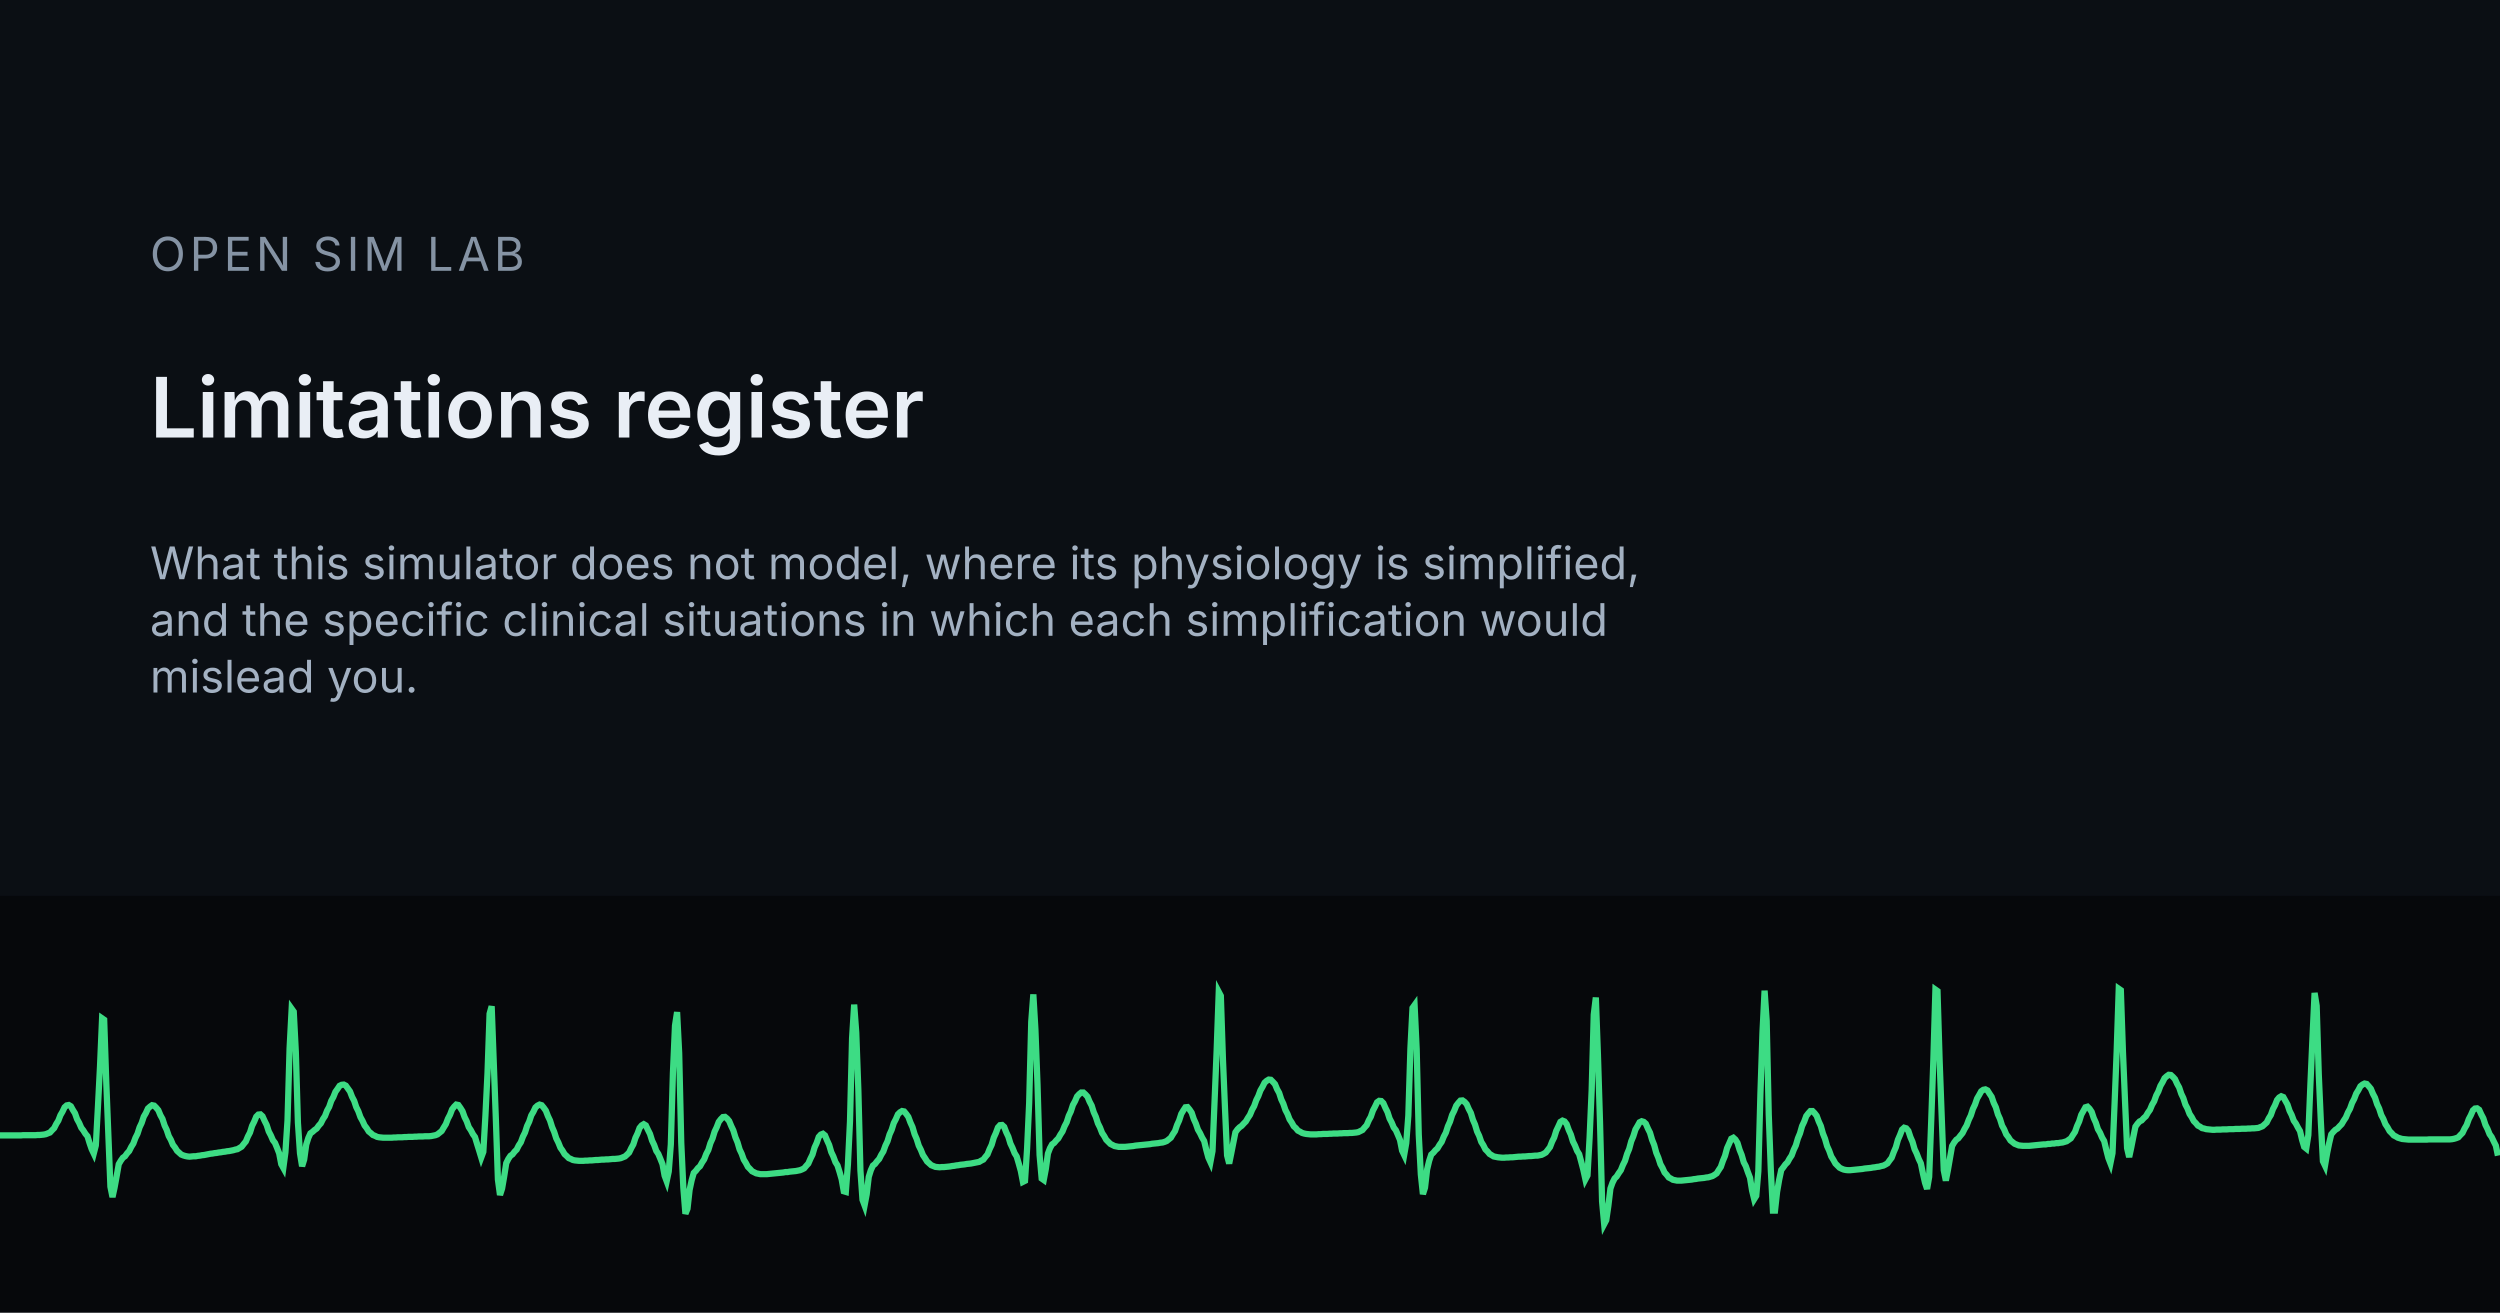
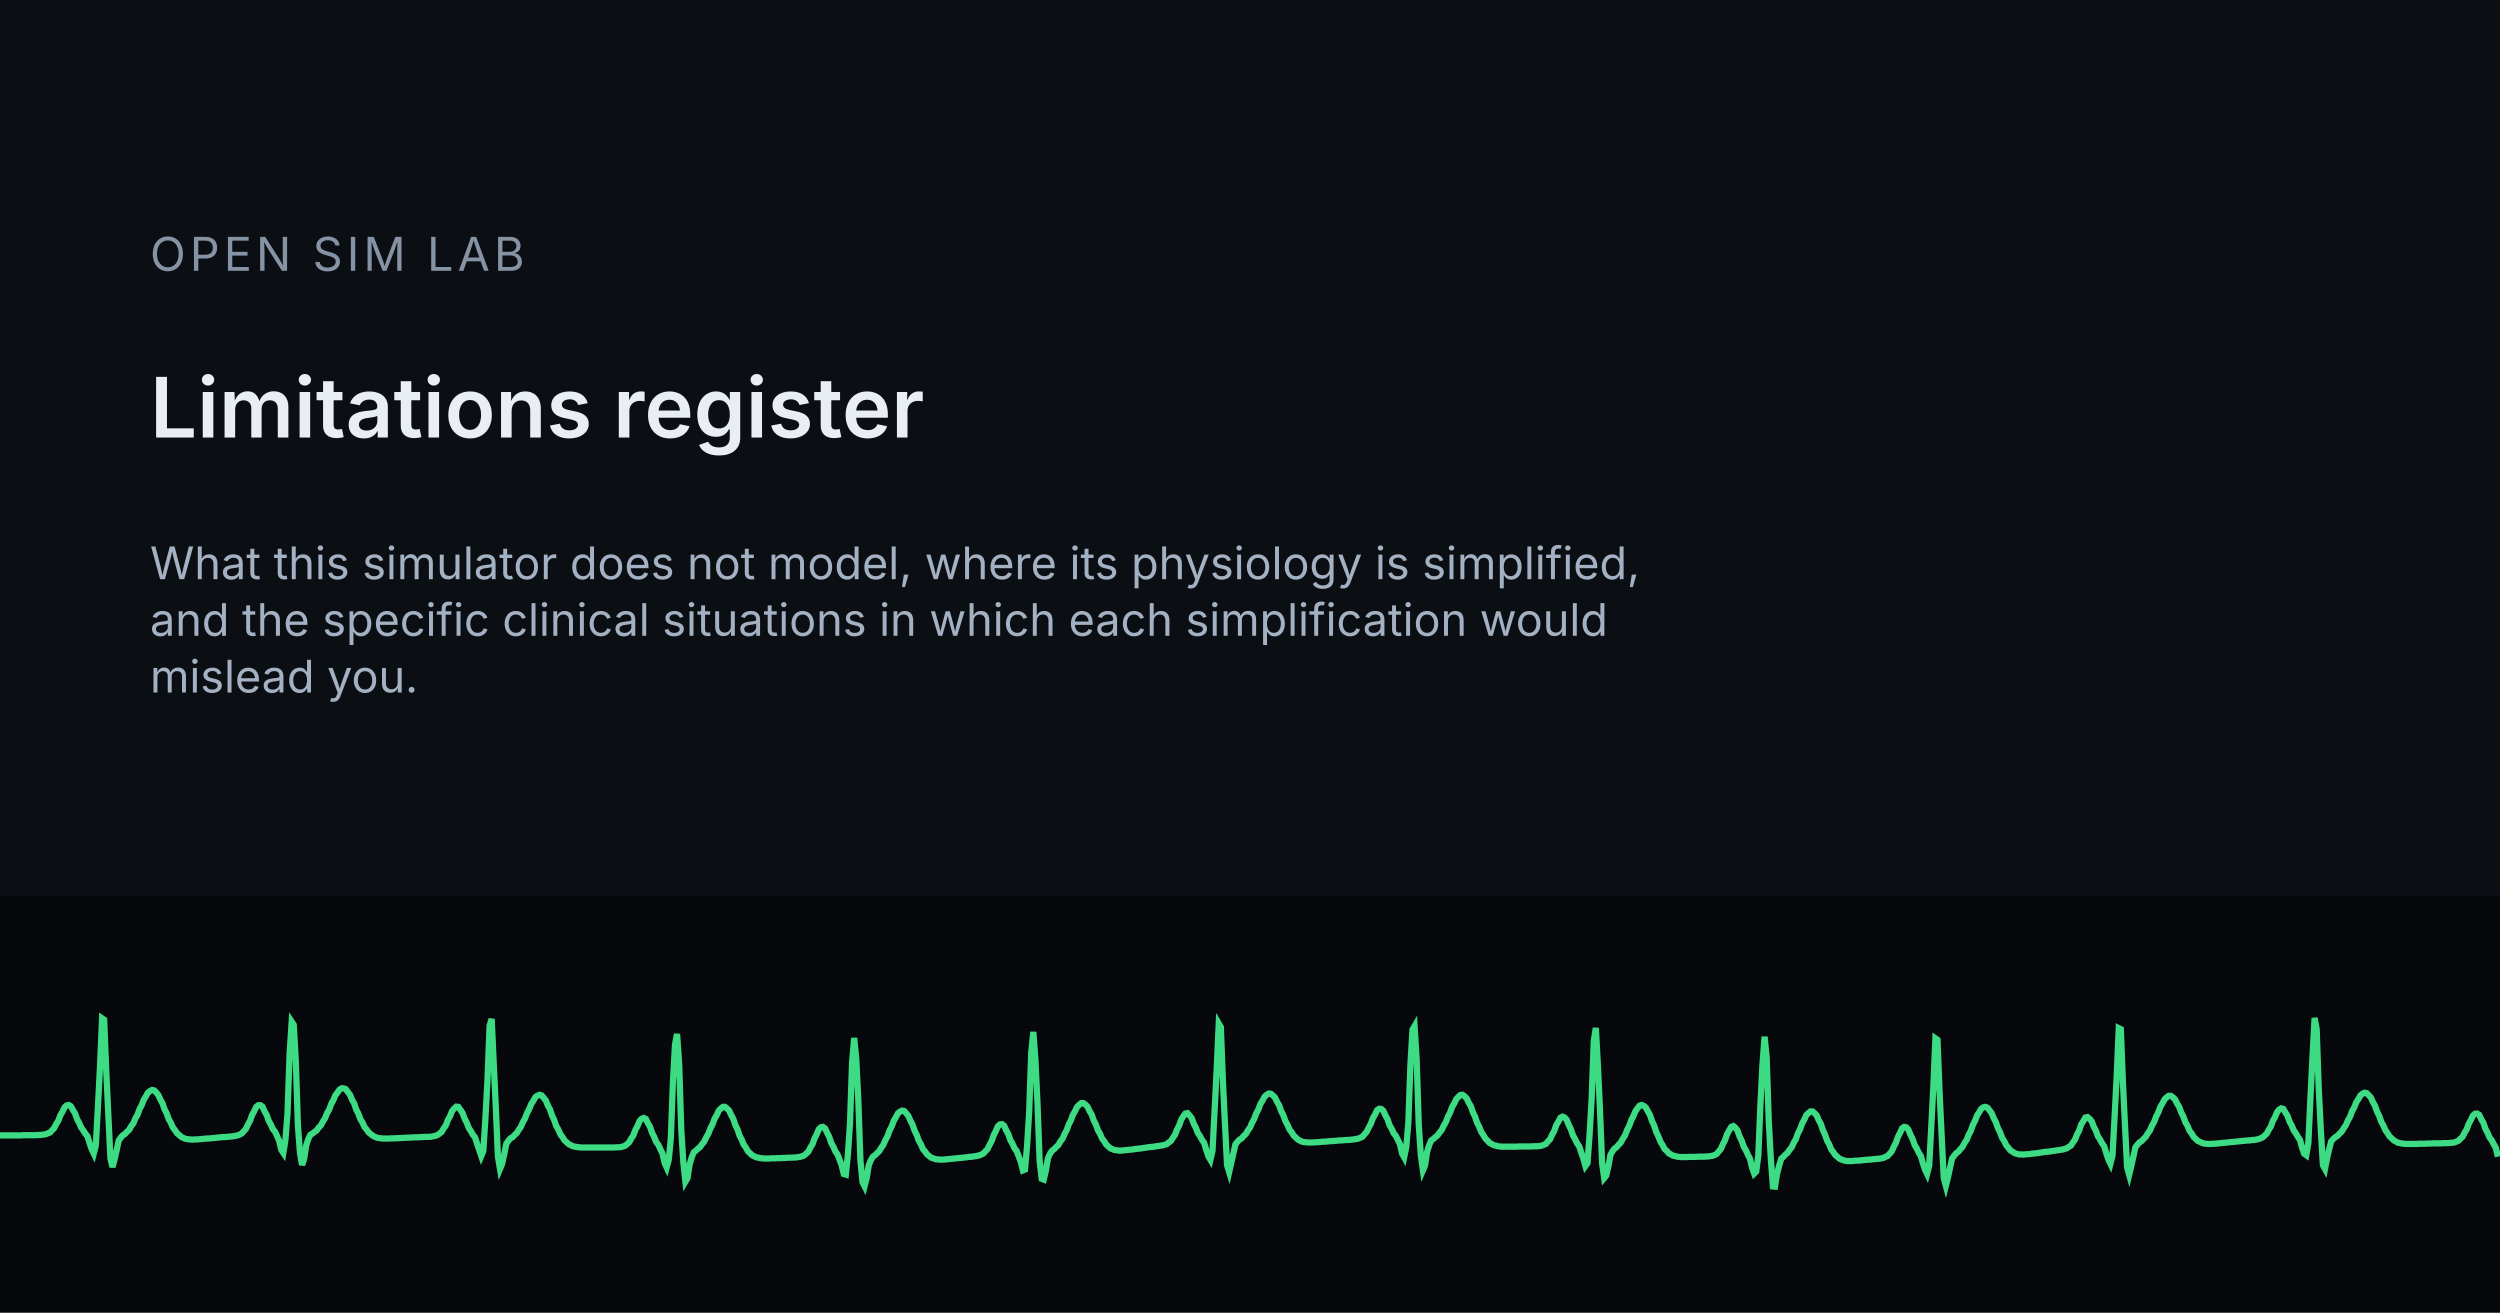
<svg xmlns="http://www.w3.org/2000/svg" width="1200" height="630" viewBox="0 0 1200 630">
  <rect width="1200" height="630" fill="#0B0F14" />
  <rect x="0" y="430" width="1200" height="200" fill="#06080B" />
  <g transform="translate(0 455)">
-     <path d="M0 90.0 L1 90.0 L2 90.0 L3 90.0 L4 90.0 L5 90.0 L6 90.0 L7 90.0 L8 90.0 L9 90.0 L10 90.0 L11 89.9 L12 89.9 L13 89.9 L14 89.9 L15 89.9 L16 89.9 L17 89.9 L18 89.8 L19 89.8 L20 89.7 L21 89.6 L22 89.4 L23 89.0 L24 88.6 L25 87.5 L26 86.5 L27 84.5 L28 82.9 L29 80.3 L30 78.6 L31 76.5 L32 75.6 L33 75.4 L34 76.0 L35 77.8 L36 79.4 L37 82.2 L38 84.0 L39 86.3 L40 87.6 L41 89.2 L42 90.4 L43 93.7 L44 96.6 L45 98.7 L46 94.8 L47 76.4 L48 57.0 L49 33.8 L50 34.5 L51 64.2 L52 89.5 L53 114.6 L54 119.6 L55 115.0 L56 109.5 L57 103.8 L58 102.1 L59 100.7 L60 100.0 L61 98.6 L62 97.5 L63 95.5 L64 93.9 L65 91.2 L66 89.2 L67 86.1 L68 84.0 L69 81.0 L70 79.3 L71 77.1 L72 76.2 L73 75.5 L74 75.7 L75 76.7 L76 77.9 L77 80.3 L78 82.1 L79 85.2 L80 87.3 L81 90.3 L82 92.1 L83 94.5 L84 95.8 L85 97.4 L86 98.3 L87 99.2 L88 99.6 L89 99.9 L90 100.1 L91 100.2 L92 100.1 L93 100.0 L94 100.0 L95 99.8 L96 99.7 L97 99.5 L98 99.4 L99 99.2 L100 99.0 L101 98.8 L102 98.7 L103 98.5 L104 98.4 L105 98.2 L106 98.1 L107 97.9 L108 97.8 L109 97.6 L110 97.5 L111 97.3 L112 97.1 L113 96.8 L114 96.6 L115 96.0 L116 95.4 L117 94.1 L118 92.9 L119 90.5 L120 88.6 L121 85.4 L122 83.4 L123 81.0 L124 80.0 L125 79.9 L126 80.8 L127 83.0 L128 85.0 L129 88.1 L130 90.0 L131 92.3 L132 93.6 L133 96.0 L134 98.6 L135 103.8 L136 105.6 L137 98.1 L138 82.9 L139 48.3 L140 29.2 L141 30.6 L142 50.0 L143 83.9 L144 98.6 L145 104.8 L146 101.6 L147 94.4 L148 91.2 L149 89.0 L150 88.3 L151 87.4 L152 86.7 L153 85.3 L154 84.2 L155 82.2 L156 80.7 L157 78.1 L158 76.3 L159 73.4 L160 71.6 L161 69.1 L162 67.7 L163 66.2 L164 65.7 L165 65.6 L166 66.1 L167 67.5 L168 68.9 L169 71.5 L170 73.4 L171 76.4 L172 78.4 L173 81.2 L174 83.0 L175 85.2 L176 86.5 L177 88.1 L178 88.9 L179 89.8 L180 90.2 L181 90.7 L182 90.9 L183 91.0 L184 91.1 L185 91.1 L186 91.1 L187 91.1 L188 91.1 L189 91.0 L190 91.0 L191 90.9 L192 90.9 L193 90.9 L194 90.8 L195 90.8 L196 90.7 L197 90.7 L198 90.7 L199 90.6 L200 90.6 L201 90.5 L202 90.5 L203 90.5 L204 90.4 L205 90.4 L206 90.4 L207 90.3 L208 90.1 L209 89.9 L210 89.5 L211 88.7 L212 87.9 L213 86.2 L214 84.6 L215 82.0 L216 80.1 L217 77.5 L218 76.2 L219 75.2 L220 75.4 L221 76.8 L222 78.4 L223 81.2 L224 83.2 L225 86.0 L226 87.5 L227 89.4 L228 90.8 L229 94.1 L230 97.3 L231 100.6 L232 97.9 L233 80.5 L234 60.2 L235 31.6 L236 28.0 L237 54.9 L238 81.9 L239 111.2 L240 118.6 L241 115.5 L242 109.7 L243 103.3 L244 101.3 L245 99.8 L246 99.1 L247 97.8 L248 96.8 L249 94.8 L250 93.3 L251 90.6 L252 88.6 L253 85.5 L254 83.4 L255 80.4 L256 78.7 L257 76.6 L258 75.7 L259 75.2 L260 75.5 L261 76.7 L262 78.1 L263 80.7 L264 82.8 L265 86.0 L266 88.3 L267 91.4 L268 93.4 L269 95.9 L270 97.3 L271 99.0 L272 99.9 L273 100.9 L274 101.3 L275 101.8 L276 102.0 L277 102.1 L278 102.2 L279 102.2 L280 102.2 L281 102.1 L282 102.1 L283 102.0 L284 102.0 L285 101.9 L286 101.8 L287 101.8 L288 101.7 L289 101.6 L290 101.6 L291 101.5 L292 101.5 L293 101.4 L294 101.3 L295 101.3 L296 101.2 L297 101.1 L298 100.9 L299 100.5 L300 100.1 L301 99.2 L302 98.2 L303 96.1 L304 94.3 L305 91.2 L306 89.1 L307 86.4 L308 85.2 L309 84.6 L310 85.2 L311 87.3 L312 89.3 L313 92.5 L314 94.6 L315 97.4 L316 98.9 L317 101.3 L318 103.8 L319 109.3 L320 112.0 L321 107.3 L322 94.3 L323 60.0 L324 37.3 L325 30.8 L326 50.5 L327 93.5 L328 115.1 L329 127.6 L330 125.2 L331 116.2 L332 111.5 L333 108.0 L334 107.0 L335 105.7 L336 104.8 L337 103.0 L338 101.5 L339 98.9 L340 97.0 L341 93.7 L342 91.5 L343 88.2 L344 86.1 L345 83.5 L346 82.2 L347 81.2 L348 81.1 L349 81.9 L350 83.1 L351 85.5 L352 87.6 L353 90.9 L354 93.3 L355 96.7 L356 98.8 L357 101.6 L358 103.2 L359 105.1 L360 106.1 L361 107.2 L362 107.7 L363 108.2 L364 108.4 L365 108.6 L366 108.6 L367 108.6 L368 108.6 L369 108.5 L370 108.4 L371 108.3 L372 108.2 L373 108.1 L374 108.0 L375 107.9 L376 107.8 L377 107.6 L378 107.6 L379 107.4 L380 107.3 L381 107.2 L382 107.1 L383 106.9 L384 106.7 L385 106.3 L386 105.8 L387 104.6 L388 103.5 L389 101.2 L390 99.2 L391 95.8 L392 93.6 L393 90.7 L394 89.6 L395 89.2 L396 90.0 L397 92.4 L398 94.6 L399 98.0 L400 100.1 L401 102.8 L402 104.4 L403 107.6 L404 111.1 L405 116.8 L406 117.1 L407 103.9 L408 83.2 L409 43.3 L410 27.2 L411 40.7 L412 68.0 L413 106.8 L414 120.9 L415 123.6 L416 118.3 L417 109.9 L418 106.7 L419 104.5 L420 103.7 L421 102.4 L422 101.3 L423 99.3 L424 97.7 L425 94.9 L426 92.8 L427 89.5 L428 87.3 L429 84.1 L430 82.2 L431 79.9 L432 78.9 L433 78.3 L434 78.5 L435 79.7 L436 81.1 L437 83.8 L438 86.0 L439 89.4 L440 91.7 L441 94.9 L442 96.9 L443 99.4 L444 100.9 L445 102.5 L446 103.4 L447 104.3 L448 104.7 L449 105.1 L450 105.2 L451 105.3 L452 105.2 L453 105.2 L454 105.1 L455 105.0 L456 104.9 L457 104.7 L458 104.6 L459 104.4 L460 104.3 L461 104.1 L462 104.0 L463 103.9 L464 103.7 L465 103.6 L466 103.5 L467 103.3 L468 103.1 L469 102.9 L470 102.7 L471 102.1 L472 101.6 L473 100.3 L474 99.1 L475 96.6 L476 94.5 L477 91.1 L478 88.9 L479 86.2 L480 85.1 L481 85.0 L482 85.9 L483 88.5 L484 90.6 L485 93.9 L486 96.0 L487 98.5 L488 100.1 L489 103.5 L490 107.1 L491 112.3 L492 111.8 L493 96.4 L494 74.4 L495 35.4 L496 22.3 L497 39.3 L498 65.4 L499 99.4 L500 110.7 L501 111.4 L502 106.1 L503 98.7 L504 96.1 L505 94.3 L506 93.6 L507 92.4 L508 91.4 L509 89.6 L510 88.1 L511 85.6 L512 83.7 L513 80.6 L514 78.5 L515 75.4 L516 73.6 L517 71.3 L518 70.2 L519 69.4 L520 69.4 L521 70.3 L522 71.4 L523 73.8 L524 75.7 L525 78.9 L526 81.1 L527 84.2 L528 86.2 L529 88.8 L530 90.3 L531 92.1 L532 93.1 L533 94.1 L534 94.6 L535 95.1 L536 95.3 L537 95.5 L538 95.5 L539 95.5 L540 95.5 L541 95.4 L542 95.3 L543 95.2 L544 95.1 L545 94.9 L546 94.8 L547 94.7 L548 94.6 L549 94.5 L550 94.4 L551 94.3 L552 94.2 L553 94.0 L554 93.9 L555 93.8 L556 93.7 L557 93.5 L558 93.4 L559 93.1 L560 92.7 L561 91.9 L562 91.1 L563 89.4 L564 87.9 L565 85.0 L566 82.8 L567 79.7 L568 78.0 L569 76.5 L570 76.4 L571 77.6 L572 79.1 L573 82.1 L574 84.3 L575 87.2 L576 88.9 L577 91.0 L578 92.7 L579 96.9 L580 100.6 L581 102.8 L582 97.5 L583 73.4 L584 49.0 L585 21.1 L586 23.0 L587 53.2 L588 77.1 L589 99.6 L590 103.5 L591 98.6 L592 93.5 L593 88.5 L594 87.1 L595 86.1 L596 85.4 L597 84.3 L598 83.3 L599 81.6 L600 80.1 L601 77.7 L602 75.9 L603 73.1 L604 71.1 L605 68.4 L606 66.7 L607 64.7 L608 63.8 L609 63.2 L610 63.3 L611 64.3 L612 65.4 L613 67.8 L614 69.6 L615 72.7 L616 74.8 L617 77.8 L618 79.7 L619 82.3 L620 83.8 L621 85.6 L622 86.5 L623 87.7 L624 88.2 L625 88.8 L626 89.1 L627 89.3 L628 89.4 L629 89.5 L630 89.5 L631 89.5 L632 89.5 L633 89.4 L634 89.4 L635 89.3 L636 89.3 L637 89.3 L638 89.2 L639 89.2 L640 89.1 L641 89.1 L642 89.1 L643 89.0 L644 89.0 L645 88.9 L646 88.9 L647 88.9 L648 88.8 L649 88.8 L650 88.7 L651 88.6 L652 88.4 L653 87.9 L654 87.4 L655 86.2 L656 85.1 L657 82.8 L658 81.0 L659 78.1 L660 76.2 L661 74.1 L662 73.4 L663 73.5 L664 74.5 L665 76.8 L666 78.8 L667 81.9 L668 83.8 L669 86.2 L670 87.5 L671 89.8 L672 92.2 L673 97.3 L674 99.4 L675 93.7 L676 80.5 L677 48.3 L678 28.8 L679 27.4 L680 48.6 L681 89.6 L682 108.7 L683 118.2 L684 115.1 L685 106.4 L686 102.2 L687 99.2 L688 98.3 L689 97.1 L690 96.2 L691 94.5 L692 93.1 L693 90.6 L694 88.7 L695 85.6 L696 83.4 L697 80.2 L698 78.2 L699 75.7 L700 74.4 L701 73.3 L702 73.2 L703 73.9 L704 75.0 L705 77.3 L706 79.2 L707 82.5 L708 84.8 L709 88.1 L710 90.2 L711 93.1 L712 94.7 L713 96.7 L714 97.7 L715 98.9 L716 99.5 L717 100.1 L718 100.3 L719 100.5 L720 100.6 L721 100.7 L722 100.7 L723 100.6 L724 100.6 L725 100.5 L726 100.5 L727 100.4 L728 100.3 L729 100.2 L730 100.2 L731 100.1 L732 100.1 L733 100.0 L734 99.9 L735 99.9 L736 99.8 L737 99.7 L738 99.7 L739 99.5 L740 99.3 L741 98.8 L742 98.2 L743 96.9 L744 95.6 L745 93.0 L746 91.0 L747 87.8 L748 85.7 L749 83.5 L750 82.9 L751 83.3 L752 84.6 L753 87.4 L754 89.6 L755 92.9 L756 94.9 L757 97.4 L758 99.0 L759 102.7 L760 106.5 L761 111.1 L762 109.2 L763 91.2 L764 68.2 L765 32.0 L766 23.8 L767 51.2 L768 83.5 L769 121.7 L770 132.6 L771 130.7 L772 123.9 L773 115.5 L774 112.7 L775 110.7 L776 109.7 L777 108.1 L778 106.7 L779 104.2 L780 102.2 L781 98.9 L782 96.5 L783 92.8 L784 90.4 L785 87.2 L786 85.5 L787 83.7 L788 83.2 L789 83.5 L790 84.4 L791 86.7 L792 88.7 L793 92.1 L794 94.6 L795 98.3 L796 100.7 L797 103.8 L798 105.6 L799 107.8 L800 108.9 L801 110.2 L802 110.7 L803 111.3 L804 111.5 L805 111.7 L806 111.7 L807 111.7 L808 111.6 L809 111.5 L810 111.4 L811 111.3 L812 111.2 L813 111.0 L814 110.9 L815 110.7 L816 110.6 L817 110.5 L818 110.4 L819 110.2 L820 110.1 L821 109.8 L822 109.5 L823 108.9 L824 108.2 L825 106.6 L826 105.1 L827 102.2 L828 99.8 L829 96.1 L830 93.9 L831 91.6 L832 91.1 L833 92.0 L834 93.6 L835 96.9 L836 99.4 L837 102.9 L838 104.8 L839 107.7 L840 110.3 L841 116.5 L842 120.6 L843 119.0 L844 107.2 L845 70.1 L846 40.4 L847 20.5 L848 35.0 L849 80.0 L850 106.7 L851 126.1 L852 126.1 L853 117.1 L854 111.3 L855 106.6 L856 105.3 L857 103.9 L858 102.9 L859 101.1 L860 99.6 L861 96.9 L862 94.8 L863 91.4 L864 89.0 L865 85.5 L866 83.4 L867 80.7 L868 79.4 L869 78.3 L870 78.3 L871 79.3 L872 80.6 L873 83.3 L874 85.5 L875 89.1 L876 91.6 L877 95.1 L878 97.3 L879 100.1 L880 101.7 L881 103.5 L882 104.5 L883 105.5 L884 106.0 L885 106.4 L886 106.6 L887 106.7 L888 106.7 L889 106.6 L890 106.5 L891 106.4 L892 106.3 L893 106.2 L894 106.1 L895 105.9 L896 105.8 L897 105.7 L898 105.6 L899 105.4 L900 105.3 L901 105.1 L902 105.0 L903 104.7 L904 104.5 L905 104.0 L906 103.4 L907 102.0 L908 100.7 L909 98.0 L910 95.7 L911 92.1 L912 89.8 L913 87.2 L914 86.3 L915 86.6 L916 87.8 L917 90.8 L918 93.1 L919 96.6 L920 98.7 L921 101.3 L922 103.4 L923 108.3 L924 112.7 L925 115.7 L926 109.9 L927 82.6 L928 54.1 L929 20.0 L930 20.7 L931 53.5 L932 80.5 L933 106.7 L934 111.7 L935 106.6 L936 100.8 L937 95.1 L938 93.4 L939 92.1 L940 91.4 L941 90.1 L942 88.9 L943 86.9 L944 85.2 L945 82.5 L946 80.4 L947 77.3 L948 75.2 L949 72.3 L950 70.6 L951 68.8 L952 68.1 L953 67.9 L954 68.4 L955 70.0 L956 71.5 L957 74.4 L958 76.5 L959 79.9 L960 82.1 L961 85.3 L962 87.1 L963 89.5 L964 90.8 L965 92.4 L966 93.2 L967 94.0 L968 94.4 L969 94.8 L970 94.9 L971 95.0 L972 95.0 L973 95.0 L974 95.0 L975 94.9 L976 94.8 L977 94.7 L978 94.6 L979 94.5 L980 94.4 L981 94.3 L982 94.3 L983 94.1 L984 94.1 L985 93.9 L986 93.9 L987 93.7 L988 93.7 L989 93.5 L990 93.4 L991 93.1 L992 92.8 L993 92.1 L994 91.4 L995 89.8 L996 88.3 L997 85.5 L998 83.3 L999 80.1 L1000 78.3 L1001 76.5 L1002 76.2 L1003 77.2 L1004 78.7 L1005 81.7 L1006 83.9 L1007 87.0 L1008 88.7 L1009 91.0 L1010 92.7 L1011 96.9 L1012 100.8 L1013 103.4 L1014 98.5 L1015 74.7 L1016 49.7 L1017 19.6 L1018 20.3 L1019 49.5 L1020 73.3 L1021 96.1 L1022 100.4 L1023 95.8 L1024 90.7 L1025 85.8 L1026 84.4 L1027 83.3 L1028 82.8 L1029 81.7 L1030 80.8 L1031 79.1 L1032 77.7 L1033 75.3 L1034 73.6 L1035 70.8 L1036 68.9 L1037 66.2 L1038 64.5 L1039 62.5 L1040 61.6 L1041 60.9 L1042 61.0 L1043 61.9 L1044 63.0 L1045 65.2 L1046 67.0 L1047 70.0 L1048 72.1 L1049 75.2 L1050 77.1 L1051 79.7 L1052 81.2 L1053 83.1 L1054 84.1 L1055 85.3 L1056 85.8 L1057 86.5 L1058 86.7 L1059 87.0 L1060 87.1 L1061 87.2 L1062 87.3 L1063 87.3 L1064 87.2 L1065 87.2 L1066 87.2 L1067 87.1 L1068 87.1 L1069 87.1 L1070 87.0 L1071 87.0 L1072 87.0 L1073 86.9 L1074 86.9 L1075 86.9 L1076 86.8 L1077 86.8 L1078 86.8 L1079 86.7 L1080 86.7 L1081 86.6 L1082 86.6 L1083 86.5 L1084 86.4 L1085 86.0 L1086 85.6 L1087 84.7 L1088 83.8 L1089 81.8 L1090 80.2 L1091 77.4 L1092 75.5 L1093 73.0 L1094 71.8 L1095 71.2 L1096 71.6 L1097 73.4 L1098 75.2 L1099 78.2 L1100 80.2 L1101 82.9 L1102 84.3 L1103 86.2 L1104 87.9 L1105 92.1 L1106 95.5 L1107 96.3 L1108 89.8 L1109 65.4 L1110 42.9 L1111 21.6 L1112 27.8 L1113 60.5 L1114 83.2 L1115 102.4 L1116 104.5 L1117 98.6 L1118 93.7 L1119 89.5 L1120 88.3 L1121 87.3 L1122 86.7 L1123 85.6 L1124 84.6 L1125 82.9 L1126 81.4 L1127 79.0 L1128 77.2 L1129 74.4 L1130 72.5 L1131 69.9 L1132 68.3 L1133 66.4 L1134 65.6 L1135 65.1 L1136 65.3 L1137 66.4 L1138 67.6 L1139 70.0 L1140 71.9 L1141 75.0 L1142 77.1 L1143 80.2 L1144 82.1 L1145 84.6 L1146 86.1 L1147 87.9 L1148 88.9 L1149 90.0 L1150 90.5 L1151 91.1 L1152 91.4 L1153 91.7 L1154 91.8 L1155 91.9 L1156 92.0 L1157 92.0 L1158 92.0 L1159 92.0 L1160 92.0 L1161 92.0 L1162 92.0 L1163 92.0 L1164 92.0 L1165 92.0 L1166 91.9 L1167 91.9 L1168 91.9 L1169 91.9 L1170 91.9 L1171 91.9 L1172 91.9 L1173 91.9 L1174 91.9 L1175 91.9 L1176 91.9 L1177 91.8 L1178 91.6 L1179 91.3 L1180 90.9 L1181 89.8 L1182 88.8 L1183 86.7 L1184 85.0 L1185 82.2 L1186 80.3 L1187 78.0 L1188 77.1 L1189 77.0 L1190 77.7 L1191 79.9 L1192 81.8 L1193 84.9 L1194 86.9 L1195 89.4 L1196 90.8 L1197 92.9 L1198 94.9 L1199 99.7" fill="none" stroke="#3DDC84" stroke-width="3" />
+     <path d="M0 90.0 L1 90.0 L2 90.0 L3 90.0 L4 90.0 L5 90.0 L6 90.0 L7 90.0 L8 90.0 L9 90.0 L10 90.0 L11 89.9 L12 89.9 L13 89.9 L14 89.9 L15 89.9 L16 89.9 L17 89.9 L18 89.8 L19 89.8 L20 89.7 L21 89.6 L22 89.4 L23 89.0 L24 88.6 L25 87.5 L26 86.5 L27 84.5 L28 82.9 L29 80.3 L30 78.6 L31 76.5 L32 75.6 L33 75.4 L34 76.0 L35 77.8 L36 79.4 L37 82.2 L38 84.0 L39 86.3 L40 87.6 L41 89.2 L42 90.4 L43 93.7 L44 96.6 L45 98.7 L46 94.8 L47 76.4 L48 57.0 L49 33.8 L50 34.5 L51 59.1 L52 80.2 L53 101.0 L54 105.2 L55 101.5 L56 97.0 L57 92.4 L58 91.0 L59 89.9 L60 89.3 L61 88.2 L62 87.3 L63 85.5 L64 84.2 L65 81.8 L66 80.1 L67 77.3 L68 75.5 L69 72.9 L70 71.3 L71 69.5 L72 68.7 L73 68.2 L74 68.4 L75 69.4 L76 70.6 L77 72.8 L78 74.6 L79 77.5 L80 79.4 L81 82.2 L82 83.9 L83 86.2 L84 87.5 L85 89.0 L86 89.8 L87 90.7 L88 91.2 L89 91.6 L90 91.8 L91 91.9 L92 92.0 L93 92.0 L94 91.9 L95 91.9 L96 91.8 L97 91.7 L98 91.6 L99 91.5 L100 91.5 L101 91.4 L102 91.3 L103 91.2 L104 91.1 L105 91.0 L106 90.9 L107 90.8 L108 90.8 L109 90.7 L110 90.6 L111 90.5 L112 90.4 L113 90.2 L114 90.0 L115 89.6 L116 89.1 L117 88.0 L118 86.9 L119 84.8 L120 83.0 L121 80.2 L122 78.4 L123 76.3 L124 75.5 L125 75.5 L126 76.2 L127 78.4 L128 80.2 L129 83.0 L130 84.8 L131 87.0 L132 88.2 L133 90.3 L134 92.6 L135 96.9 L136 98.4 L137 92.2 L138 79.7 L139 51.1 L140 35.4 L141 36.9 L142 54.6 L143 85.3 L144 98.6 L145 104.2 L146 101.2 L147 94.7 L148 91.7 L149 89.7 L150 89.1 L151 88.3 L152 87.6 L153 86.2 L154 85.2 L155 83.3 L156 81.8 L157 79.3 L158 77.6 L159 74.9 L160 73.1 L161 70.7 L162 69.4 L163 68.0 L164 67.4 L165 67.4 L166 67.8 L167 69.2 L168 70.5 L169 72.9 L170 74.7 L171 77.6 L172 79.5 L173 82.2 L174 83.8 L175 86.0 L176 87.2 L177 88.6 L178 89.4 L179 90.2 L180 90.7 L181 91.1 L182 91.3 L183 91.4 L184 91.5 L185 91.5 L186 91.5 L187 91.5 L188 91.4 L189 91.4 L190 91.4 L191 91.3 L192 91.3 L193 91.2 L194 91.2 L195 91.1 L196 91.1 L197 91.0 L198 91.0 L199 90.9 L200 90.9 L201 90.9 L202 90.8 L203 90.8 L204 90.7 L205 90.7 L206 90.7 L207 90.6 L208 90.4 L209 90.2 L210 89.8 L211 89.1 L212 88.3 L213 86.6 L214 85.2 L215 82.6 L216 80.8 L217 78.3 L218 77.1 L219 76.2 L220 76.3 L221 77.7 L222 79.2 L223 81.9 L224 83.8 L225 86.4 L226 87.9 L227 89.7 L228 90.9 L229 94.0 L230 96.9 L231 99.9 L232 97.5 L233 81.7 L234 63.3 L235 37.3 L236 34.1 L237 55.5 L238 76.9 L239 100.2 L240 106.1 L241 103.7 L242 99.2 L243 94.1 L244 92.6 L245 91.4 L246 90.9 L247 89.8 L248 88.9 L249 87.3 L250 85.9 L251 83.6 L252 81.9 L253 79.2 L254 77.4 L255 74.9 L256 73.4 L257 71.6 L258 70.9 L259 70.5 L260 70.8 L261 72.0 L262 73.2 L263 75.7 L264 77.5 L265 80.5 L266 82.6 L267 85.5 L268 87.2 L269 89.5 L270 90.8 L271 92.4 L272 93.3 L273 94.2 L274 94.7 L275 95.2 L276 95.4 L277 95.6 L278 95.7 L279 95.8 L280 95.8 L281 95.8 L282 95.8 L283 95.8 L284 95.8 L285 95.8 L286 95.8 L287 95.8 L288 95.8 L289 95.8 L290 95.8 L291 95.8 L292 95.8 L293 95.8 L294 95.8 L295 95.8 L296 95.7 L297 95.7 L298 95.6 L299 95.3 L300 95.0 L301 94.2 L302 93.3 L303 91.5 L304 90.0 L305 87.3 L306 85.5 L307 83.1 L308 82.0 L309 81.6 L310 82.1 L311 84.1 L312 85.8 L313 88.8 L314 90.7 L315 93.2 L316 94.5 L317 96.7 L318 98.7 L319 103.2 L320 105.4 L321 101.7 L322 91.4 L323 64.3 L324 46.4 L325 41.3 L326 55.7 L327 87.1 L328 103.0 L329 112.2 L330 110.5 L331 104.0 L332 100.6 L333 98.1 L334 97.3 L335 96.4 L336 95.6 L337 94.2 L338 93.0 L339 90.9 L340 89.2 L341 86.6 L342 84.7 L343 82.0 L344 80.3 L345 78.1 L346 77.1 L347 76.3 L348 76.3 L349 77.1 L350 78.1 L351 80.3 L352 82.1 L353 85.1 L354 87.1 L355 90.1 L356 92.0 L357 94.4 L358 95.8 L359 97.6 L360 98.5 L361 99.5 L362 100.0 L363 100.5 L364 100.7 L365 100.9 L366 101.0 L367 101.1 L368 101.1 L369 101.1 L370 101.0 L371 101.0 L372 101.0 L373 100.9 L374 100.9 L375 100.9 L376 100.8 L377 100.8 L378 100.7 L379 100.7 L380 100.7 L381 100.6 L382 100.6 L383 100.4 L384 100.3 L385 100.0 L386 99.6 L387 98.7 L388 97.8 L389 95.8 L390 94.2 L391 91.4 L392 89.5 L393 87.1 L394 86.1 L395 85.9 L396 86.6 L397 88.7 L398 90.6 L399 93.6 L400 95.4 L401 97.7 L402 99.1 L403 101.7 L404 104.3 L405 108.5 L406 108.8 L407 99.2 L408 84.1 L409 55.0 L410 43.2 L411 53.2 L412 73.3 L413 102.0 L414 112.4 L415 114.4 L416 110.5 L417 104.3 L418 101.9 L419 100.2 L420 99.5 L421 98.5 L422 97.6 L423 95.9 L424 94.5 L425 92.2 L426 90.4 L427 87.6 L428 85.7 L429 83.0 L430 81.3 L431 79.4 L432 78.6 L433 78.1 L434 78.3 L435 79.4 L436 80.6 L437 82.9 L438 84.8 L439 87.7 L440 89.7 L441 92.5 L442 94.2 L443 96.5 L444 97.7 L445 99.1 L446 99.9 L447 100.7 L448 101.0 L449 101.4 L450 101.5 L451 101.6 L452 101.6 L453 101.6 L454 101.5 L455 101.4 L456 101.3 L457 101.2 L458 101.1 L459 101.0 L460 100.9 L461 100.8 L462 100.7 L463 100.6 L464 100.5 L465 100.3 L466 100.3 L467 100.1 L468 100.0 L469 99.8 L470 99.6 L471 99.2 L472 98.7 L473 97.6 L474 96.6 L475 94.5 L476 92.7 L477 89.8 L478 87.9 L479 85.6 L480 84.7 L481 84.6 L482 85.4 L483 87.6 L484 89.4 L485 92.3 L486 94.0 L487 96.2 L488 97.5 L489 100.1 L490 102.8 L491 106.8 L492 106.4 L493 95.0 L494 78.8 L495 50.0 L496 40.3 L497 53.8 L498 74.6 L499 101.8 L500 110.8 L501 111.2 L502 107.0 L503 101.0 L504 98.8 L505 97.3 L506 96.6 L507 95.5 L508 94.6 L509 92.9 L510 91.6 L511 89.3 L512 87.5 L513 84.7 L514 82.8 L515 80.1 L516 78.4 L517 76.3 L518 75.3 L519 74.5 L520 74.5 L521 75.2 L522 76.2 L523 78.3 L524 80.0 L525 82.8 L526 84.7 L527 87.5 L528 89.2 L529 91.5 L530 92.8 L531 94.4 L532 95.3 L533 96.2 L534 96.6 L535 97.0 L536 97.1 L537 97.3 L538 97.3 L539 97.2 L540 97.1 L541 97.0 L542 96.9 L543 96.8 L544 96.7 L545 96.5 L546 96.4 L547 96.3 L548 96.2 L549 96.0 L550 95.9 L551 95.7 L552 95.6 L553 95.5 L554 95.4 L555 95.2 L556 95.1 L557 94.9 L558 94.8 L559 94.5 L560 94.2 L561 93.4 L562 92.7 L563 91.1 L564 89.7 L565 87.1 L566 85.2 L567 82.4 L568 80.8 L569 79.5 L570 79.3 L571 80.4 L572 81.7 L573 84.4 L574 86.3 L575 88.9 L576 90.3 L577 92.2 L578 93.6 L579 97.0 L580 100.0 L581 101.7 L582 97.4 L583 78.2 L584 58.6 L585 36.3 L586 38.0 L587 64.1 L588 84.8 L589 104.3 L590 107.6 L591 103.2 L592 98.7 L593 94.3 L594 93.0 L595 92.0 L596 91.4 L597 90.2 L598 89.3 L599 87.6 L600 86.2 L601 83.9 L602 82.1 L603 79.4 L604 77.6 L605 74.9 L606 73.3 L607 71.4 L608 70.5 L609 69.9 L610 70.0 L611 70.8 L612 71.8 L613 73.9 L614 75.6 L615 78.4 L616 80.3 L617 83.1 L618 84.9 L619 87.2 L620 88.5 L621 90.1 L622 91.0 L623 92.0 L624 92.5 L625 93.0 L626 93.2 L627 93.3 L628 93.4 L629 93.4 L630 93.4 L631 93.3 L632 93.3 L633 93.2 L634 93.1 L635 93.0 L636 93.0 L637 92.9 L638 92.8 L639 92.7 L640 92.7 L641 92.6 L642 92.5 L643 92.4 L644 92.4 L645 92.3 L646 92.2 L647 92.2 L648 92.1 L649 92.0 L650 91.9 L651 91.7 L652 91.5 L653 91.1 L654 90.6 L655 89.4 L656 88.3 L657 86.2 L658 84.4 L659 81.7 L660 80.0 L661 77.9 L662 77.2 L663 77.3 L664 78.2 L665 80.4 L666 82.2 L667 85.1 L668 86.8 L669 89.0 L670 90.2 L671 92.2 L672 94.3 L673 98.7 L674 100.5 L675 95.6 L676 84.1 L677 56.1 L678 39.2 L679 37.5 L680 53.7 L681 84.9 L682 99.5 L683 106.8 L684 104.5 L685 97.9 L686 94.7 L687 92.4 L688 91.7 L689 90.8 L690 90.0 L691 88.6 L692 87.4 L693 85.3 L694 83.6 L695 81.0 L696 79.1 L697 76.4 L698 74.7 L699 72.6 L700 71.5 L701 70.6 L702 70.5 L703 71.2 L704 72.2 L705 74.3 L706 76.0 L707 78.9 L708 80.9 L709 83.9 L710 85.8 L711 88.3 L712 89.8 L713 91.5 L714 92.5 L715 93.6 L716 94.1 L717 94.7 L718 94.9 L719 95.2 L720 95.3 L721 95.4 L722 95.4 L723 95.4 L724 95.4 L725 95.4 L726 95.4 L727 95.4 L728 95.4 L729 95.3 L730 95.3 L731 95.3 L732 95.3 L733 95.3 L734 95.3 L735 95.3 L736 95.2 L737 95.2 L738 95.2 L739 95.1 L740 94.9 L741 94.5 L742 94.1 L743 92.9 L744 91.9 L745 89.7 L746 87.9 L747 85.1 L748 83.4 L749 81.5 L750 81.0 L751 81.4 L752 82.5 L753 85.0 L754 87.0 L755 89.9 L756 91.7 L757 93.8 L758 95.2 L759 98.2 L760 101.1 L761 104.7 L762 103.3 L763 89.7 L764 72.2 L765 44.7 L766 38.4 L767 56.6 L768 78.0 L769 103.2 L770 110.5 L771 109.3 L772 104.9 L773 99.4 L774 97.6 L775 96.3 L776 95.6 L777 94.4 L778 93.4 L779 91.5 L780 90.0 L781 87.4 L782 85.5 L783 82.7 L784 80.8 L785 78.4 L786 77.0 L787 75.7 L788 75.4 L789 75.8 L790 76.6 L791 78.5 L792 80.2 L793 83.2 L794 85.3 L795 88.4 L796 90.4 L797 93.0 L798 94.6 L799 96.5 L800 97.4 L801 98.6 L802 99.1 L803 99.7 L804 99.9 L805 100.2 L806 100.3 L807 100.4 L808 100.4 L809 100.4 L810 100.4 L811 100.3 L812 100.3 L813 100.3 L814 100.3 L815 100.2 L816 100.2 L817 100.2 L818 100.2 L819 100.1 L820 100.1 L821 99.9 L822 99.8 L823 99.4 L824 98.9 L825 97.7 L826 96.5 L827 94.2 L828 92.3 L829 89.4 L830 87.6 L831 85.9 L832 85.5 L833 86.3 L834 87.7 L835 90.5 L836 92.5 L837 95.4 L838 97.1 L839 99.3 L840 101.2 L841 105.5 L842 108.3 L843 107.3 L844 99.6 L845 75.2 L846 55.7 L847 42.6 L848 52.5 L849 83.1 L850 101.3 L851 114.5 L852 114.6 L853 108.4 L854 104.5 L855 101.2 L856 100.3 L857 99.2 L858 98.4 L859 96.9 L860 95.7 L861 93.5 L862 91.8 L863 89.0 L864 87.1 L865 84.3 L866 82.5 L867 80.3 L868 79.3 L869 78.5 L870 78.5 L871 79.3 L872 80.4 L873 82.7 L874 84.5 L875 87.5 L876 89.6 L877 92.5 L878 94.3 L879 96.7 L880 98.0 L881 99.5 L882 100.3 L883 101.2 L884 101.6 L885 102.0 L886 102.2 L887 102.3 L888 102.3 L889 102.3 L890 102.2 L891 102.1 L892 102.1 L893 102.0 L894 101.9 L895 101.8 L896 101.7 L897 101.6 L898 101.6 L899 101.4 L900 101.4 L901 101.2 L902 101.2 L903 101.0 L904 100.8 L905 100.3 L906 99.9 L907 98.8 L908 97.7 L909 95.5 L910 93.6 L911 90.7 L912 88.8 L913 86.6 L914 85.9 L915 86.1 L916 87.2 L917 89.6 L918 91.6 L919 94.5 L920 96.2 L921 98.3 L922 99.9 L923 103.4 L924 106.4 L925 108.5 L926 104.6 L927 86.0 L928 66.6 L929 43.4 L930 44.1 L931 69.4 L932 90.3 L933 110.5 L934 114.2 L935 110.2 L936 105.6 L937 101.1 L938 99.7 L939 98.5 L940 97.8 L941 96.6 L942 95.5 L943 93.6 L944 92.1 L945 89.6 L946 87.8 L947 84.9 L948 83.0 L949 80.4 L950 78.9 L951 77.2 L952 76.5 L953 76.3 L954 76.7 L955 78.0 L956 79.3 L957 81.8 L958 83.6 L959 86.5 L960 88.4 L961 91.1 L962 92.7 L963 94.7 L964 95.9 L965 97.2 L966 97.8 L967 98.5 L968 98.8 L969 99.1 L970 99.1 L971 99.2 L972 99.1 L973 99.0 L974 99.0 L975 98.8 L976 98.7 L977 98.6 L978 98.5 L979 98.3 L980 98.2 L981 98.0 L982 97.9 L983 97.8 L984 97.7 L985 97.5 L986 97.4 L987 97.2 L988 97.1 L989 96.9 L990 96.8 L991 96.5 L992 96.2 L993 95.5 L994 94.9 L995 93.4 L996 92.0 L997 89.5 L998 87.6 L999 84.7 L1000 83.1 L1001 81.4 L1002 81.2 L1003 82.0 L1004 83.2 L1005 85.8 L1006 87.7 L1007 90.4 L1008 91.9 L1009 93.8 L1010 95.2 L1011 98.5 L1012 101.5 L1013 103.6 L1014 99.7 L1015 81.2 L1016 61.8 L1017 38.5 L1018 39.0 L1019 64.5 L1020 85.3 L1021 105.3 L1022 108.9 L1023 104.8 L1024 100.2 L1025 95.7 L1026 94.4 L1027 93.3 L1028 92.7 L1029 91.6 L1030 90.6 L1031 88.9 L1032 87.6 L1033 85.2 L1034 83.5 L1035 80.8 L1036 78.9 L1037 76.2 L1038 74.6 L1039 72.7 L1040 71.7 L1041 71.0 L1042 71.0 L1043 71.7 L1044 72.7 L1045 74.7 L1046 76.3 L1047 79.0 L1048 80.9 L1049 83.7 L1050 85.4 L1051 87.8 L1052 89.1 L1053 90.8 L1054 91.7 L1055 92.7 L1056 93.1 L1057 93.6 L1058 93.9 L1059 94.0 L1060 94.1 L1061 94.1 L1062 94.0 L1063 94.0 L1064 93.9 L1065 93.8 L1066 93.7 L1067 93.6 L1068 93.5 L1069 93.4 L1070 93.3 L1071 93.2 L1072 93.1 L1073 93.0 L1074 92.9 L1075 92.8 L1076 92.7 L1077 92.6 L1078 92.5 L1079 92.4 L1080 92.4 L1081 92.2 L1082 92.2 L1083 92.0 L1084 91.8 L1085 91.4 L1086 91.0 L1087 90.1 L1088 89.2 L1089 87.3 L1090 85.7 L1091 83.0 L1092 81.2 L1093 78.8 L1094 77.6 L1095 77.0 L1096 77.3 L1097 79.0 L1098 80.6 L1099 83.4 L1100 85.2 L1101 87.6 L1102 89.0 L1103 90.7 L1104 92.2 L1105 95.9 L1106 98.8 L1107 99.5 L1108 93.7 L1109 72.2 L1110 52.3 L1111 33.6 L1112 39.0 L1113 67.6 L1114 87.5 L1115 104.3 L1116 106.1 L1117 100.9 L1118 96.6 L1119 92.8 L1120 91.7 L1121 90.8 L1122 90.2 L1123 89.1 L1124 88.2 L1125 86.5 L1126 85.1 L1127 82.8 L1128 81.1 L1129 78.4 L1130 76.6 L1131 74.1 L1132 72.6 L1133 70.8 L1134 70.0 L1135 69.5 L1136 69.7 L1137 70.7 L1138 71.8 L1139 74.0 L1140 75.8 L1141 78.6 L1142 80.6 L1143 83.4 L1144 85.2 L1145 87.5 L1146 88.9 L1147 90.5 L1148 91.4 L1149 92.4 L1150 92.9 L1151 93.5 L1152 93.7 L1153 93.9 L1154 94.0 L1155 94.1 L1156 94.1 L1157 94.1 L1158 94.1 L1159 94.1 L1160 94.1 L1161 94.0 L1162 94.0 L1163 94.0 L1164 94.0 L1165 93.9 L1166 93.9 L1167 93.9 L1168 93.8 L1169 93.8 L1170 93.8 L1171 93.8 L1172 93.8 L1173 93.7 L1174 93.7 L1175 93.7 L1176 93.6 L1177 93.5 L1178 93.4 L1179 93.0 L1180 92.6 L1181 91.6 L1182 90.7 L1183 88.7 L1184 87.1 L1185 84.4 L1186 82.6 L1187 80.5 L1188 79.6 L1189 79.5 L1190 80.1 L1191 82.2 L1192 83.9 L1193 86.8 L1194 88.7 L1195 91.0 L1196 92.3 L1197 94.2 L1198 96.0 L1199 100.2" fill="none" stroke="#3DDC84" stroke-width="3" />
  </g>
  <text x="72" y="130" font-family="Inter, system-ui, sans-serif" font-size="22.4" letter-spacing="2" fill="#8593A4">OPEN SIM LAB</text>
  <text x="72" y="210" font-family="Inter, system-ui, sans-serif" font-size="40" font-weight="600" fill="#E9EEF5">Limitations register</text>
  <text x="72" y="278" font-family="Inter, system-ui, sans-serif" font-size="21.6" fill="#A3B1C2">What this simulator does not model, where its physiology is simplified,</text>
  <text x="72" y="305.2" font-family="Inter, system-ui, sans-serif" font-size="21.6" fill="#A3B1C2">and the specific clinical situations in which each simplification would</text>
  <text x="72" y="332.4" font-family="Inter, system-ui, sans-serif" font-size="21.6" fill="#A3B1C2">mislead you.</text>
</svg>
